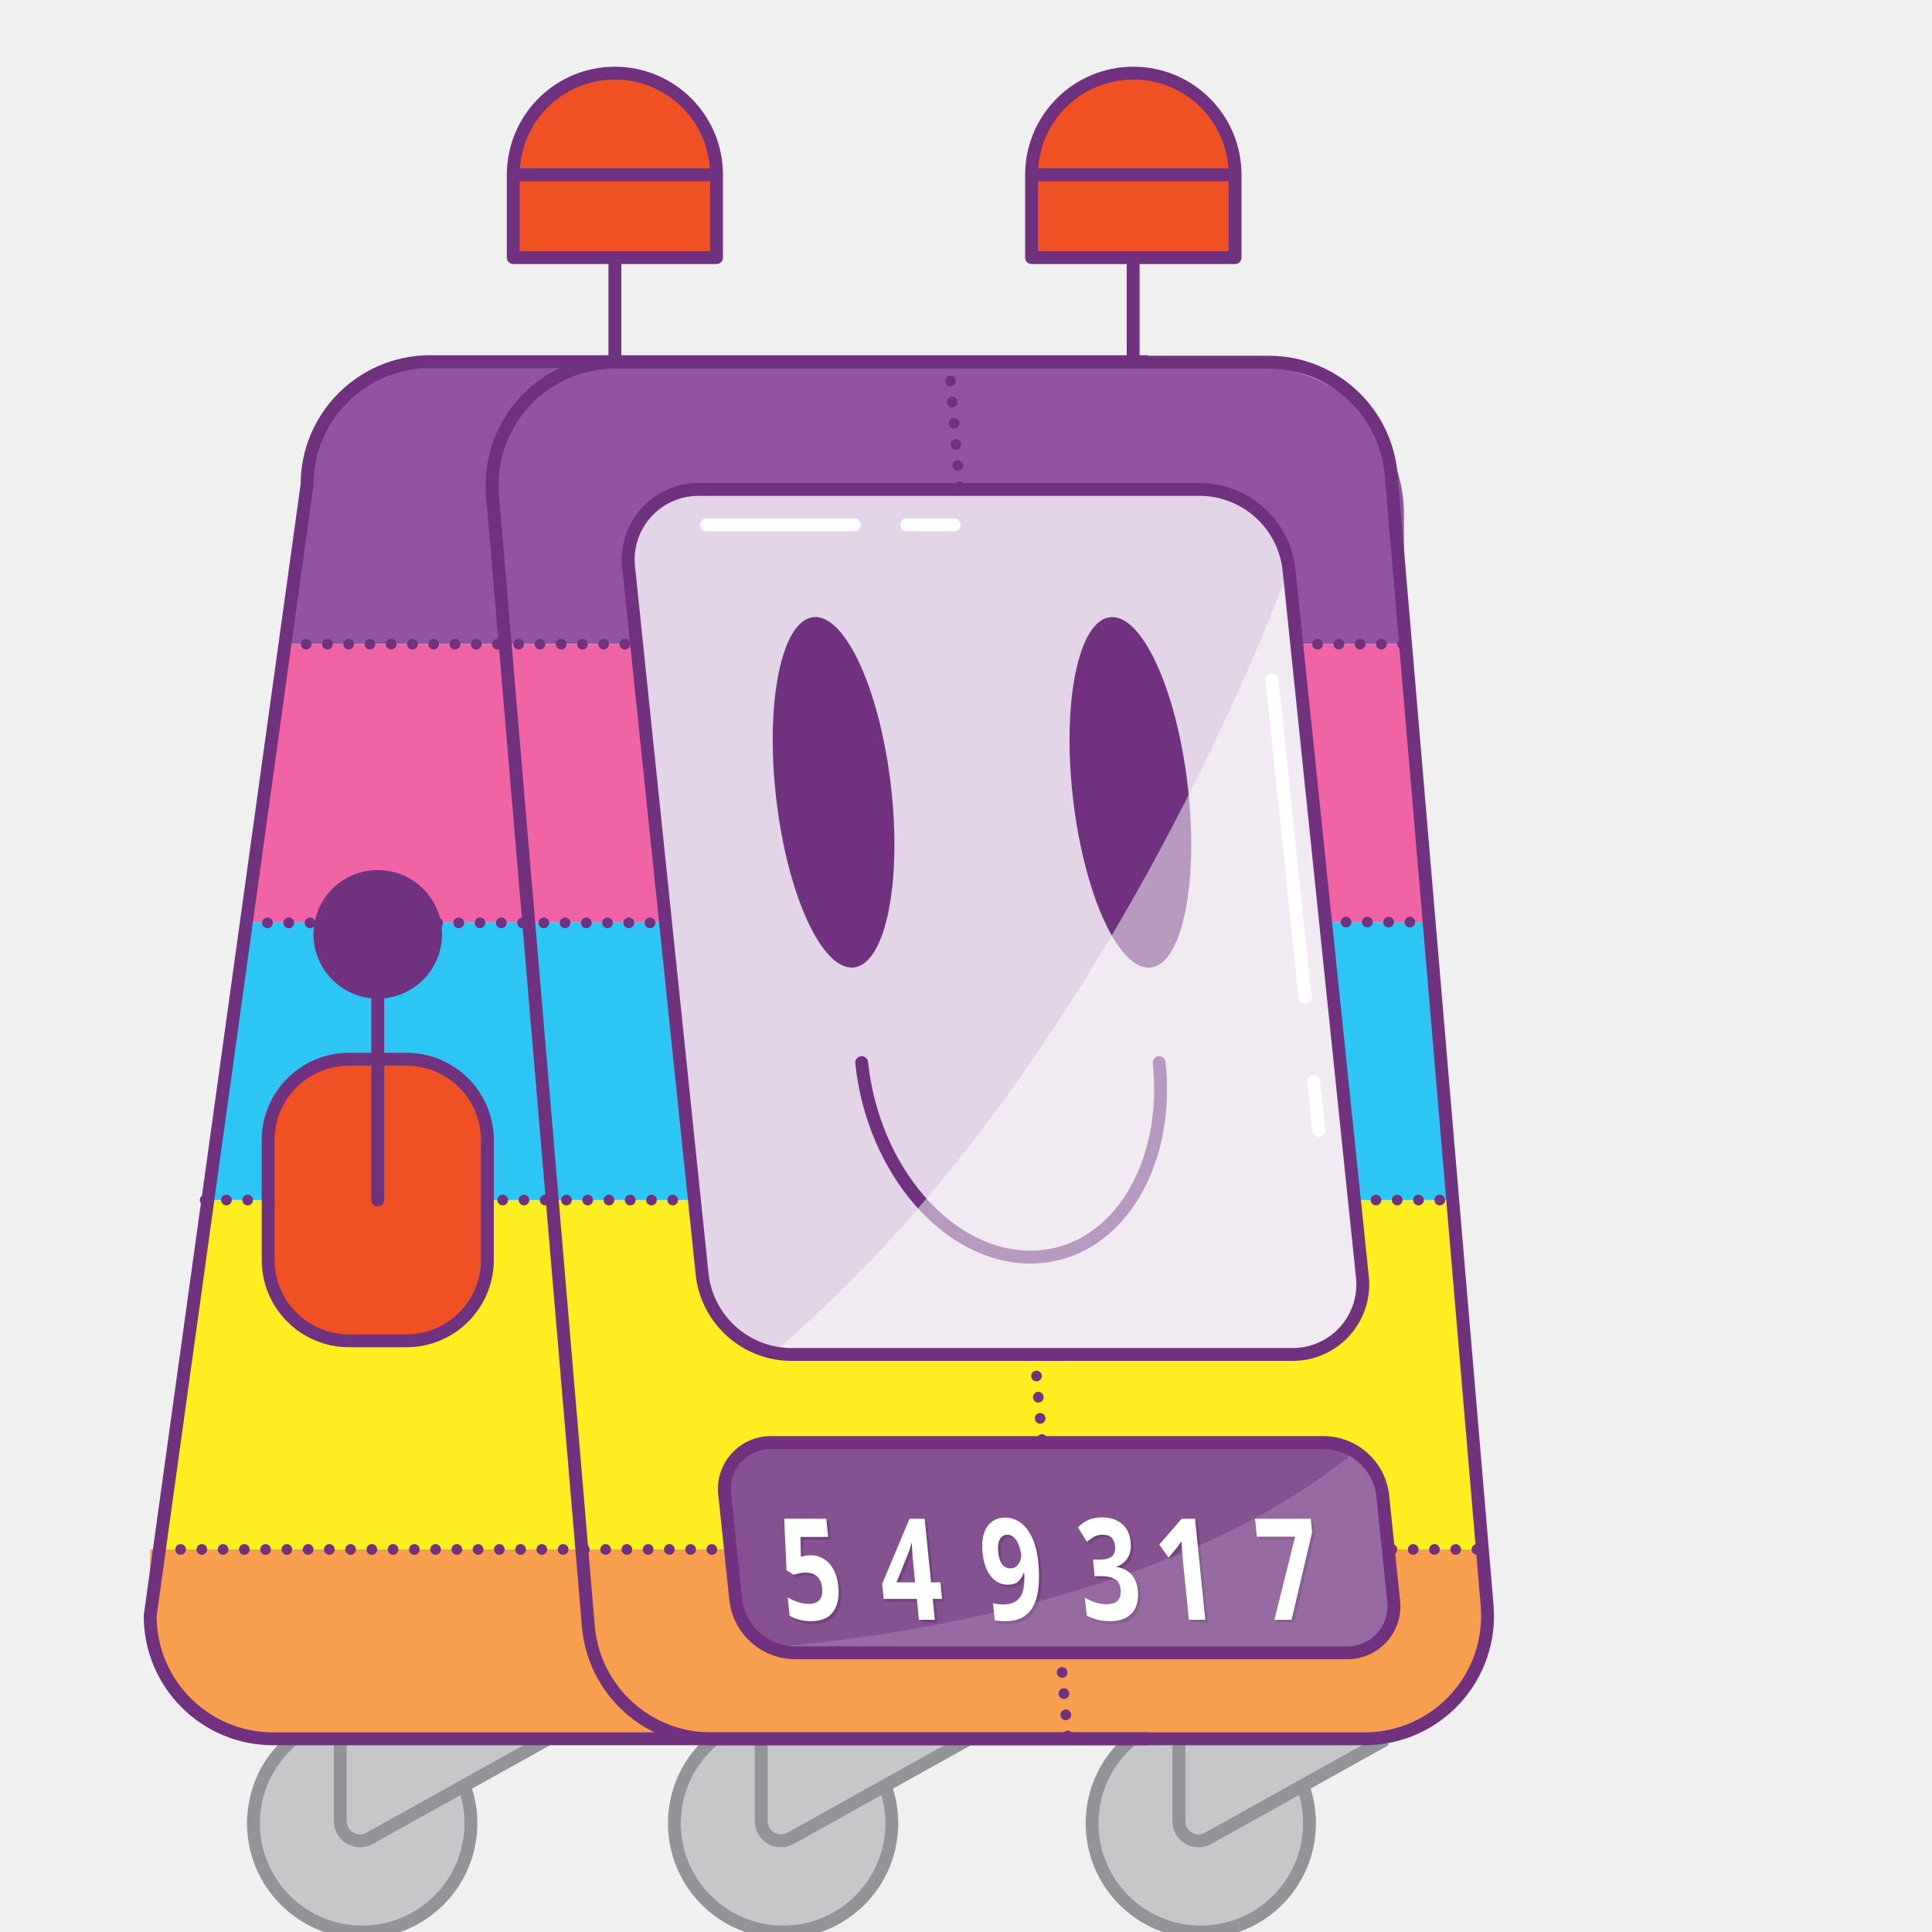
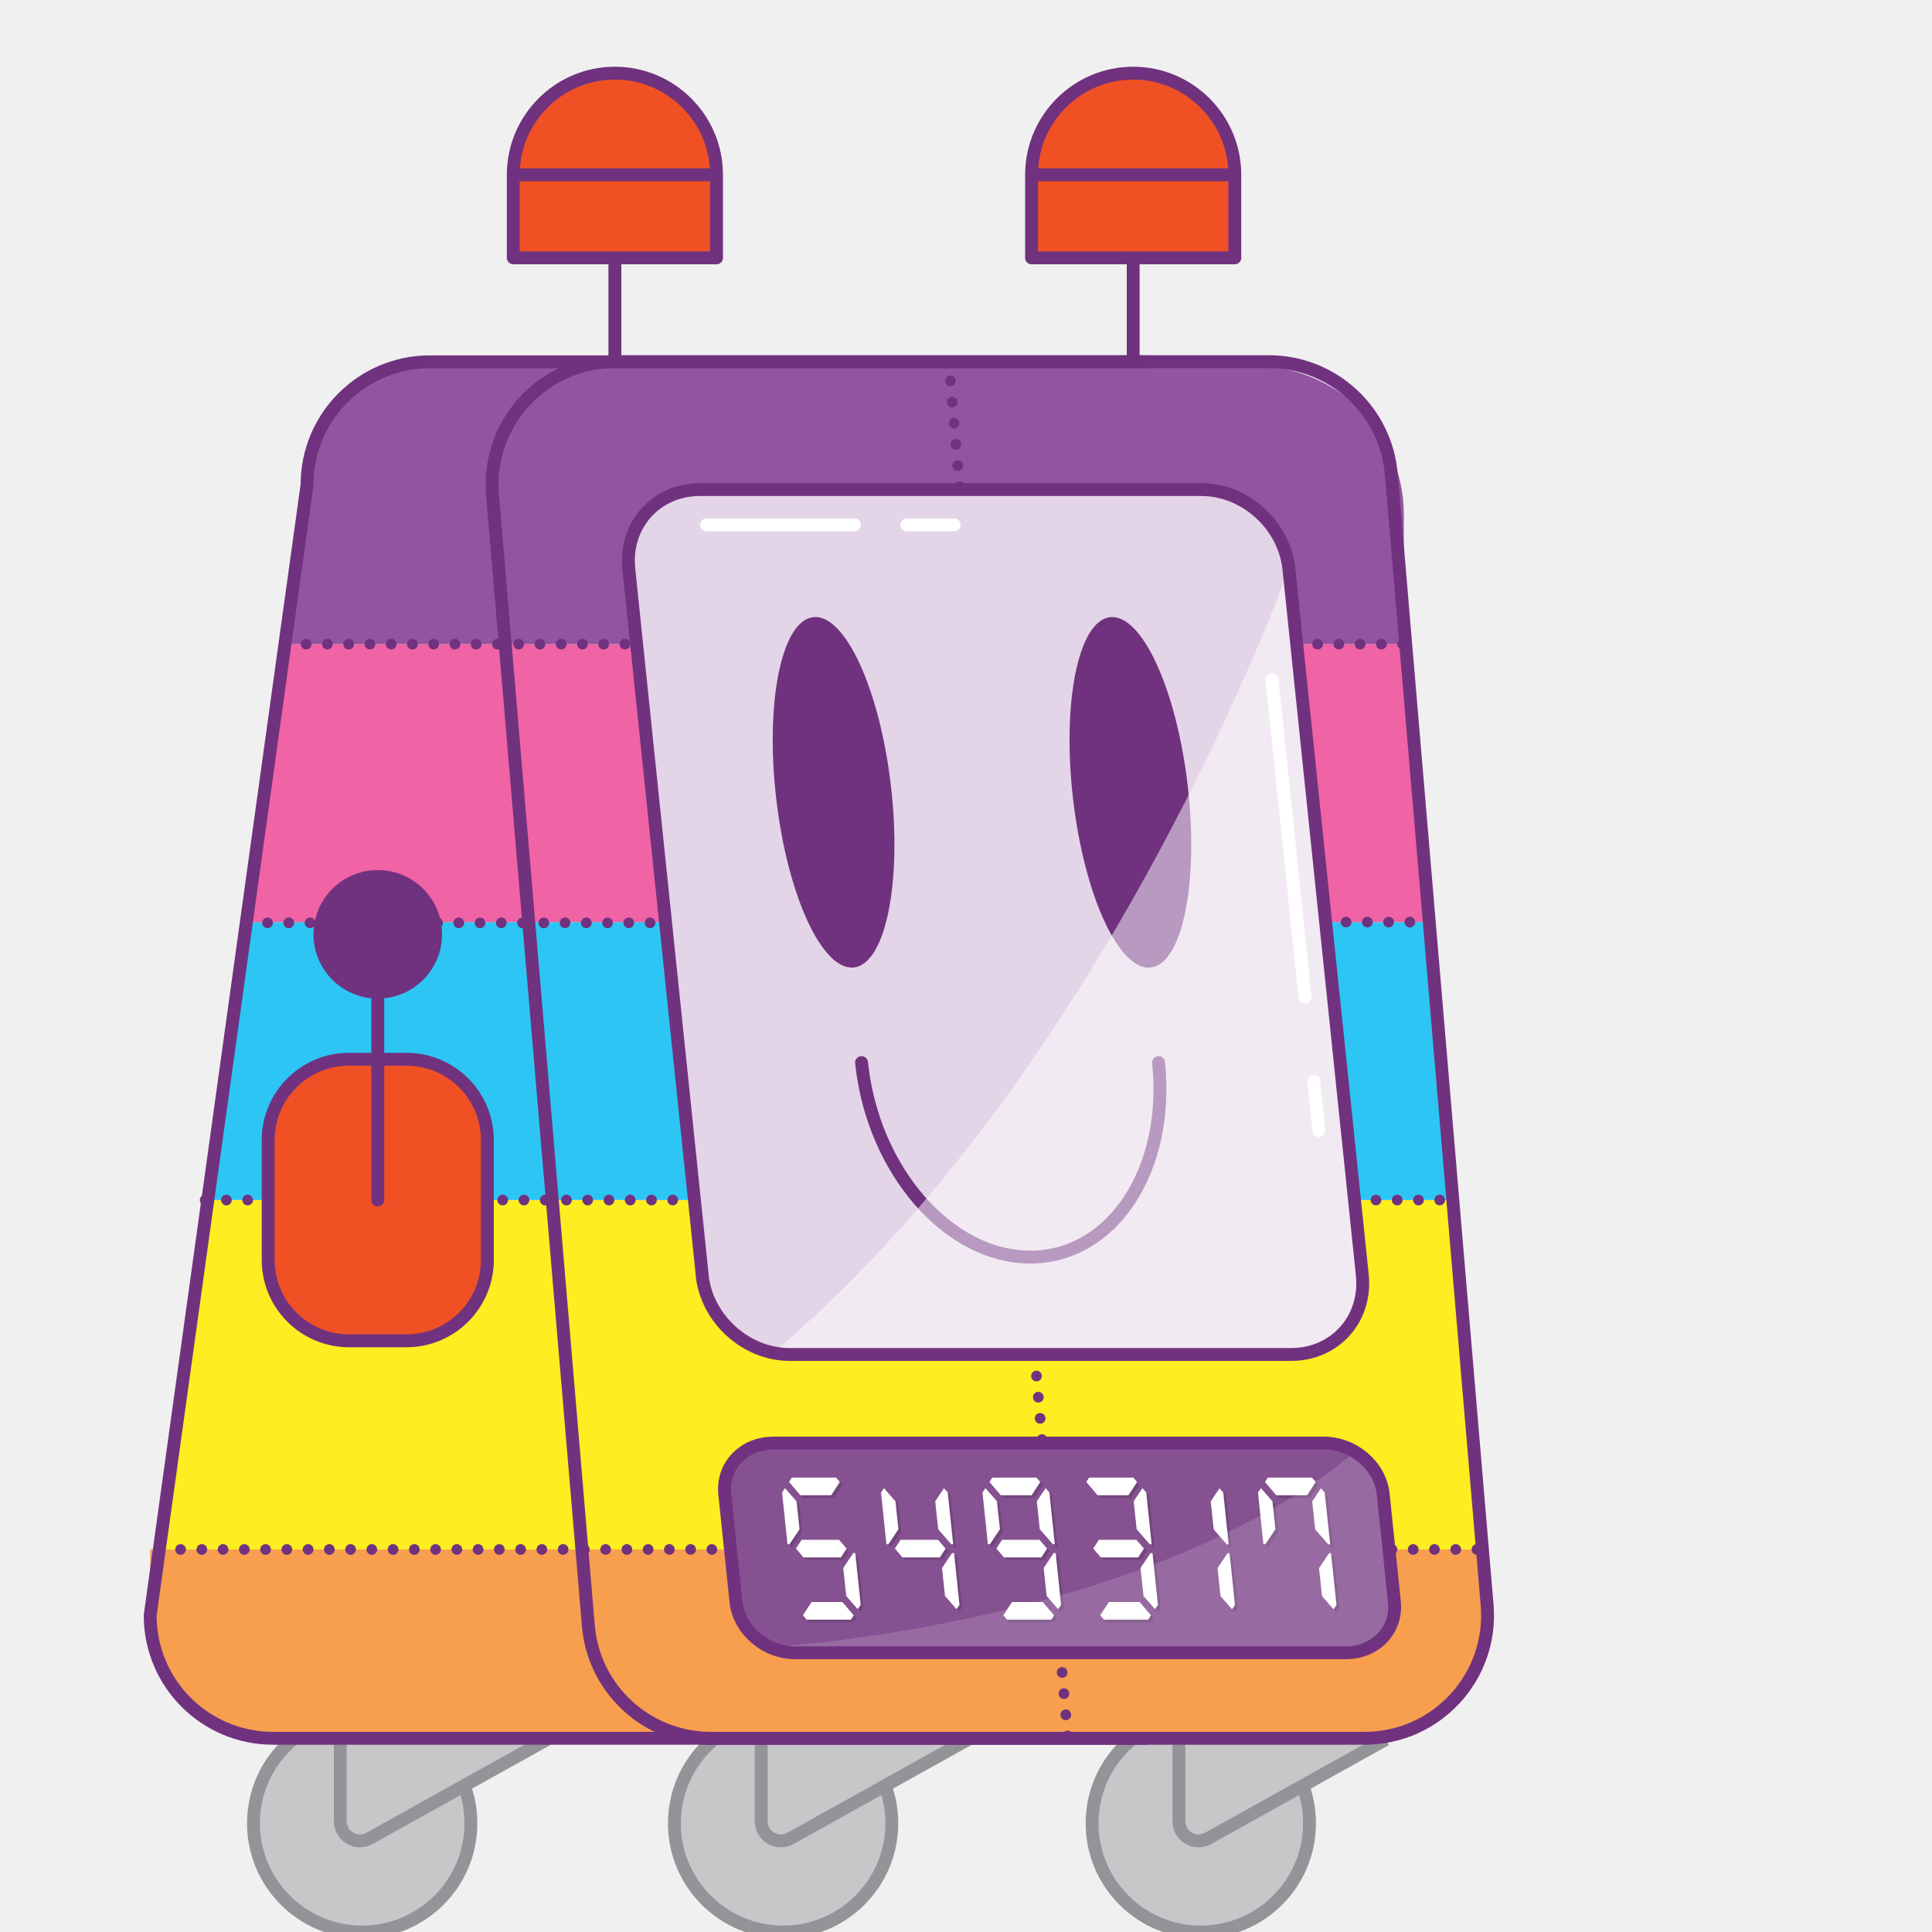
<svg xmlns="http://www.w3.org/2000/svg" viewBox="0 0 150 150">
-   <g data-name="Layer 1" style="isolation:isolate">
-     <path style="stroke-linejoin:round;stroke:#70327e;fill:none" d="M47.74 29.38v-9.35" />
-     <path d="M47.74 5.68a7.89 7.89 0 0 1 7.89 7.89V20H39.85v-6.43a7.89 7.89 0 0 1 7.89-7.89Z" style="fill:#f05124;stroke-linejoin:round;stroke:#70327e" />
-     <path style="stroke-linejoin:round;stroke:#70327e;fill:none" d="M39.85 13.57h15.78M87.98 29.38v-9.35" />
-     <path d="M88 5.68a7.89 7.89 0 0 1 7.89 7.89V20h-15.8v-6.43A7.89 7.89 0 0 1 88 5.68Z" style="fill:#f05124;stroke-linejoin:round;stroke:#70327e" />
-     <path style="stroke-linejoin:round;stroke:#70327e;fill:none" d="M80.09 13.57h15.78" />
-     <circle cx="93.23" cy="141.56" r="8.44" style="fill:#c5c7c9;stroke:#929497;stroke-linejoin:round" />
-     <path d="M91.53 134.78v6.62a1.52 1.52 0 0 0 2.26 1.33l13.79-7.68" style="fill:#c5c7c9;stroke:#929497;stroke-linejoin:round" />
-     <circle cx="60.8" cy="141.56" r="8.44" style="fill:#c5c7c9;stroke:#929497;stroke-linejoin:round" />
-     <path d="M59.1 134.78v6.62a1.53 1.53 0 0 0 2.27 1.33l13.79-7.68" style="fill:#c5c7c9;stroke:#929497;stroke-linejoin:round" />
-     <circle cx="28.12" cy="141.56" r="8.44" style="fill:#c5c7c9;stroke:#929497;stroke-linejoin:round" />
-     <path d="M26.42 134.78v6.62a1.53 1.53 0 0 0 2.27 1.33l13.79-7.68" style="fill:#c5c7c9;stroke:#929497;stroke-linejoin:round" />
-     <path d="M11.66 120.3h103.49v6.22a8.26 8.26 0 0 1-8.26 8.26H20.6a8.94 8.94 0 0 1-8.94-8.94v-5.54Z" style="fill:#f89e4f" />
-     <path style="fill:#fcee20" d="M15.93 93.17h96.86l2.36 27.13H12.37l3.56-27.13z" />
-     <path style="fill:#2dc5f4" d="M19.12 71.59h91.84l1.83 21.58H15.93l3.19-21.58z" />
-     <path style="fill:#f063a4" d="M22.12 50.01h87.01l1.83 21.58H19.12l3-21.58z" />
-     <path d="M33.56 28.43h63.91A11.51 11.51 0 0 1 109 39.94V50H22.12l1.44-11.58a10 10 0 0 1 10-9.99Z" style="fill:#9253a1" />
-     <path d="M89.12 135H21.2a9.54 9.54 0 0 1-9.54-9.54l12.18-87.83a9.55 9.55 0 0 1 9.54-9.55h55.74" style="stroke-linejoin:round;stroke:#70327e;fill:none" />
-     <path d="M106 135H55.19a9.54 9.54 0 0 1-9.51-8.73l-7.44-87.8a9.54 9.54 0 0 1 9.5-10.35h50.77a9.54 9.54 0 0 1 9.5 8.74l7.45 87.8A9.54 9.54 0 0 1 106 135Z" style="stroke-linejoin:round;stroke:#70327e;fill:none" />
-     <path style="stroke-width:.83px;stroke-dasharray:0 1.65;stroke-linecap:round;stroke-linejoin:round;stroke:#70327e;fill:none" d="m82.89 134.78-9.23-106.7" />
-     <path d="m54.52 99-5.7-54.83A5.45 5.45 0 0 1 54.34 38h38.93a7 7 0 0 1 6.8 6.16L105.76 99a5.44 5.44 0 0 1-5.51 6.16H61.31A7 7 0 0 1 54.52 99Z" style="fill:#e4d4e7" />
-     <ellipse cx="64.72" cy="61.51" rx="4.48" ry="13.69" transform="rotate(-6.64 64.752 61.526)" style="fill:#70327e" />
-     <ellipse cx="87.77" cy="61.51" rx="4.48" ry="13.69" transform="rotate(-6.64 87.84 61.569)" style="fill:#70327e" />
-     <path d="M90 82.5c.87 8.34-3.59 15.1-10 15.1s-12.23-6.76-13.1-15.1" style="stroke-miterlimit:10;stroke-linecap:round;stroke:#70327e;fill:none" />
-     <path d="M59.86 105.16h41.84l3.41-2.27.65-3.89-5.69-54.83s-13.92 39.01-40.21 60.99Z" style="opacity:.5;fill:#fff" />
-     <path d="m54.52 99-5.7-54.83A5.45 5.45 0 0 1 54.34 38h38.93a7 7 0 0 1 6.8 6.16L105.76 99a5.44 5.44 0 0 1-5.51 6.16H61.31A7 7 0 0 1 54.52 99Z" style="stroke-linejoin:round;stroke:#70327e;fill:none" />
-     <path style="stroke:#fff;stroke-miterlimit:10;stroke-linecap:round;fill:none" d="m98.76 52.78 2.56 24.62M102 83.97l.4 3.8M54.86 40.75h11.48M70.4 40.75h3.69" />
-     <path style="stroke-width:.83px;stroke-dasharray:0 1.65;stroke-linecap:round;stroke-linejoin:round;stroke:#70327e;fill:none" d="M22.12 50.01h27.07M100.65 50.01h8.48M19.12 71.65h31.85M102.86 71.59h8.1M15.93 93.17h36.85M12.37 120.3h102.78M105.18 93.17h7.61" />
-     <rect x="20.82" y="82.24" width="17.02" height="21.86" rx="6.28" style="fill:#f05124;stroke-linejoin:round;stroke:#70327e" />
-     <path style="stroke-linecap:round;stroke-linejoin:round;stroke:#70327e;fill:none" d="M29.33 93.17V72.54" />
-     <circle cx="29.33" cy="72.54" r="4.99" style="fill:#70327e" />
-     <path d="M104.48 128.32H61.75a4.65 4.65 0 0 1-4.61-4l-.88-8.32a3.61 3.61 0 0 1 3.74-4h42.73a4.64 4.64 0 0 1 4.61 4l.87 8.36a3.61 3.61 0 0 1-3.73 3.96Z" style="fill:#855191" />
-     <g style="opacity:.15;mix-blend-mode:multiply">
-       <text transform="matrix(.76 0 .1 .99 61.12 125.97)" style="font-size:11.1px;font-family:DSEG7ClassicMini-Bold,DSEG7 Classic Mini;font-weight:700;letter-spacing:.1em">5<tspan x="10.14" y="0" style="letter-spacing:.12em">4</tspan>
-         <tspan x="20.55" y="0" style="letter-spacing:.08em">9</tspan>
-         <tspan x="30.48" y="0" style="letter-spacing:-.1em">3</tspan>
-         <tspan x="38.39" y="0" style="letter-spacing:.12em">1</tspan>
-         <tspan x="48.8" y="0" style="letter-spacing:.1em">7</tspan>
-       </text>
-     </g>
-     <text transform="matrix(.76 0 .1 .99 60.92 125.76)" style="font-size:11.1px;font-family:DSEG7ClassicMini-Bold,DSEG7 Classic Mini;font-weight:700;letter-spacing:.1em;fill:#fff">5<tspan x="10.14" y="0" style="letter-spacing:.12em">4</tspan>
-       <tspan x="20.55" y="0" style="letter-spacing:.08em">9</tspan>
-       <tspan x="30.48" y="0" style="letter-spacing:-.1em">3</tspan>
-       <tspan x="38.39" y="0" style="letter-spacing:.12em">1</tspan>
-       <tspan x="48.8" y="0" style="letter-spacing:.1em">7</tspan>
-     </text>
-     <path d="M60 127.85s29.08-1.63 45.33-15.26c.85.18 1.69 1.21 2.11 4.35s.78 8.8.78 8.8l-1.88 2.6-43.34.12Z" style="opacity:.15;fill:#fff" />
-     <path d="M104.48 128.32H61.75a4.65 4.65 0 0 1-4.61-4l-.88-8.32a3.61 3.61 0 0 1 3.74-4h42.73a4.64 4.64 0 0 1 4.61 4l.87 8.36a3.61 3.61 0 0 1-3.73 3.96Z" style="stroke-linejoin:round;stroke:#70327e;fill:none" />
+   <defs>
+     <filter id="a" filterUnits="userSpaceOnUse">
+       <feOffset dx=".21" dy=".21" />
+       <feGaussianBlur result="c" />
+       <feFlood flood-color="#000" flood-opacity=".15" />
+       <feComposite in2="c" operator="in" />
+       <feComposite in="SourceGraphic" />
+     </filter>
+   </defs>
+   <path style="stroke-linejoin:round;stroke:#70327e;fill:none" d="M47.74 29.38v-9.35" />
+   <path d="M47.74 5.68c4.35 0 7.89 3.54 7.89 7.89v6.45H39.85v-6.45c0-4.35 3.54-7.89 7.89-7.89Z" style="fill:#f05124;stroke-linejoin:round;stroke:#70327e" />
+   <path style="stroke-linejoin:round;stroke:#70327e;fill:none" d="M39.85 13.57h15.78M87.98 29.38v-9.35" />
+   <path d="M87.98 5.68c4.35 0 7.89 3.54 7.89 7.89v6.45H80.09v-6.45c0-4.35 3.54-7.89 7.89-7.89Z" style="fill:#f05124;stroke-linejoin:round;stroke:#70327e" />
+   <path style="stroke-linejoin:round;stroke:#70327e;fill:none" d="M80.09 13.57h15.78" />
+   <circle cx="93.23" cy="141.56" r="8.44" style="fill:#c5c7c9;stroke:#929497;stroke-linejoin:round" />
+   <path d="M91.53 134.78v6.62c0 1.16 1.25 1.9 2.27 1.33l13.79-7.68" style="fill:#c5c7c9;stroke:#929497;stroke-linejoin:round" />
+   <circle cx="60.8" cy="141.56" r="8.44" style="fill:#c5c7c9;stroke:#929497;stroke-linejoin:round" />
+   <path d="M59.1 134.78v6.62c0 1.16 1.25 1.9 2.27 1.33l13.79-7.68" style="fill:#c5c7c9;stroke:#929497;stroke-linejoin:round" />
+   <circle cx="28.12" cy="141.56" r="8.44" style="fill:#c5c7c9;stroke:#929497;stroke-linejoin:round" />
+   <path d="M26.42 134.78v6.62c0 1.16 1.25 1.9 2.27 1.33l13.79-7.68" style="fill:#c5c7c9;stroke:#929497;stroke-linejoin:round" />
+   <path d="M11.66 120.3h103.49v6.22c0 4.56-3.7 8.26-8.26 8.26H20.6c-4.94 0-8.94-4.01-8.94-8.94v-5.53Z" style="fill:#f89e4f" />
+   <path style="fill:#fcee20" d="M15.93 93.17h96.86l2.36 27.13H12.37l3.56-27.13z" />
+   <path style="fill:#2dc5f4" d="M19.12 71.59h91.84l1.83 21.58H15.93l3.19-21.58z" />
+   <path style="fill:#f063a4" d="M22.12 50.01h87.01l1.83 21.58H19.12l3-21.58z" />
+   <path d="M33.56 28.43h63.91c6.36 0 11.52 5.16 11.52 11.52v10.06H22.12l1.44-11.58c0-5.52 4.48-10 10-10Z" style="fill:#9253a1" />
+   <path d="M89.12 134.96H21.2c-5.27 0-9.54-4.27-9.54-9.54l12.18-87.79c0-5.27 4.27-9.54 9.54-9.54h55.74" style="stroke-linejoin:round;stroke:#70327e;fill:none" />
+   <path d="M105.95 134.96H55.19c-4.96 0-9.09-3.8-9.51-8.73l-7.44-87.8c-.47-5.57 3.92-10.35 9.51-10.35h50.76c4.96 0 9.09 3.8 9.51 8.73l7.44 87.8c.47 5.57-3.92 10.35-9.51 10.35Z" style="stroke-linejoin:round;stroke:#70327e;fill:none" />
+   <path style="stroke-dasharray:0 0 0 1.65;stroke-width:.83px;stroke-linecap:round;stroke-linejoin:round;stroke:#70327e;fill:none" d="m82.89 134.78-9.23-106.7" />
+   <path d="m54.52 99-5.7-54.83c-.35-3.4 2.12-6.16 5.52-6.16h38.93c3.4 0 6.44 2.76 6.8 6.16l5.7 54.83c.35 3.4-2.12 6.16-5.52 6.16H61.31c-3.4 0-6.44-2.76-6.8-6.16Z" style="fill:#e4d4e7" />
+   <ellipse cx="64.72" cy="61.51" rx="4.48" ry="13.69" transform="rotate(-6.64 64.752 61.526)" style="fill:#70327e" />
+   <ellipse cx="87.77" cy="61.51" rx="4.48" ry="13.69" transform="rotate(-6.64 87.84 61.569)" style="fill:#70327e" />
+   <path d="M89.95 82.5c.87 8.34-3.59 15.1-9.96 15.1s-12.23-6.76-13.1-15.1" style="stroke-miterlimit:10;stroke-linecap:round;stroke:#70327e;fill:none" />
+   <path d="M59.86 105.16h41.85l3.4-2.26.65-3.89-5.7-54.83s-13.91 39.01-40.21 60.99Z" style="opacity:.5;fill:#fff" />
+   <path d="m54.52 99-5.7-54.83c-.35-3.4 2.12-6.16 5.52-6.16h38.93c3.4 0 6.44 2.76 6.8 6.16l5.7 54.83c.35 3.4-2.12 6.16-5.52 6.16H61.31c-3.4 0-6.44-2.76-6.8-6.16Z" style="stroke-linejoin:round;stroke:#70327e;fill:none" />
+   <path style="stroke:#fff;stroke-miterlimit:10;stroke-linecap:round;fill:none" d="m98.76 52.78 2.56 24.62M102 83.97l.4 3.8M54.86 40.75h11.48M70.4 40.75h3.69" />
+   <path style="stroke-dasharray:0 0 0 1.65;stroke-width:.83px;stroke-linecap:round;stroke-linejoin:round;stroke:#70327e;fill:none" d="M22.12 50.01h27.07M100.65 50.01h8.48M19.12 71.65h31.85M102.86 71.59h8.1M15.93 93.17h36.85M12.37 120.3h102.78M105.18 93.17h7.61" />
+   <rect x="20.82" y="82.24" width="17.02" height="21.86" rx="6.28" ry="6.28" style="fill:#f05124;stroke-linejoin:round;stroke:#70327e" />
+   <path style="stroke-linecap:round;stroke-linejoin:round;stroke:#70327e;fill:none" d="M29.33 93.17V72.54" />
+   <circle cx="29.33" cy="72.54" r="4.99" style="fill:#70327e" />
+   <path d="M104.48 128.32H61.75c-2.32 0-4.38-1.77-4.61-3.96l-.87-8.36c-.23-2.19 1.46-3.96 3.78-3.96h42.73c2.32 0 4.38 1.77 4.61 3.96l.87 8.36c.23 2.19-1.46 3.96-3.78 3.96Z" style="fill:#855191" />
+   <g style="filter:url(#a)">
+     <path d="m61.38 119.75-.09.14h-.15l-.42-4.01.23-.34.89 1.02.23 2.17-.68 1.02Zm-.12-4.69.22-.34h3.43l.29.34-.67 1.03h-2.39l-.88-1.03Zm3.89 4.49.58.68-.44.68h-2.91l-.58-.68.44-.68h2.91Zm1.13 5.86-.22.34h-3.43l-.29-.34.67-1.03h2.39l.88 1.03Zm-.12-4.69.09-.14h.15l.42 4.02-.23.33-.89-1.02-.23-2.17.68-1.02ZM69.06 119.75l-.09.14h-.15l-.42-4.01.23-.34.89 1.02.23 2.17-.68 1.02Zm3.77-.2.58.68-.44.68h-2.91l-.58-.68.44-.68h2.91Zm.46-4.01.29.33.42 4.02h-.15l-.12-.14-.89-1.02-.23-2.17.68-1.02Zm.54 5.18.09-.14h.15l.42 4.02-.23.33-.89-1.02-.23-2.17.68-1.02ZM76.94 119.75l-.09.14h-.15l-.42-4.01.23-.34.89 1.02.23 2.17-.68 1.02Zm-.12-4.69.22-.34h3.43l.29.34-.67 1.03H77.7l-.88-1.03Zm3.89 4.49.58.68-.44.68h-2.91l-.58-.68.44-.68h2.91Zm1.13 5.86-.22.34h-3.43l-.29-.34.67-1.03h2.39l.88 1.03Zm-.66-9.87.29.33.42 4.02h-.15l-.12-.14-.89-1.02-.23-2.17.68-1.02Zm.54 5.18.09-.14h.15l.42 4.02-.23.33-.89-1.02-.23-2.17.68-1.02ZM84.34 115.06l.22-.34h3.43l.29.34-.67 1.03h-2.39l-.88-1.03Zm3.89 4.49.58.68-.44.68h-2.91l-.58-.68.44-.68h2.91Zm1.13 5.86-.22.34h-3.43l-.29-.34.67-1.03h2.39l.88 1.03Zm-.66-9.87.29.33.42 4.02h-.15l-.12-.14-.89-1.02-.23-2.17.68-1.02Zm.54 5.18.09-.14h.15l.42 4.02-.23.33-.89-1.02-.23-2.17.68-1.02ZM94.68 115.55l.29.33.42 4.02h-.15l-.12-.14-.89-1.02-.23-2.17.68-1.02Zm.54 5.18.09-.14h.15l.42 4.02-.23.33-.89-1.02-.23-2.17.68-1.02ZM98.33 119.75l-.09.14h-.15l-.42-4.01.23-.34.89 1.02.23 2.17-.68 1.02Zm-.12-4.69.22-.34h3.43l.29.34-.67 1.03h-2.39l-.88-1.03Zm4.35.49.29.33.42 4.02h-.15l-.12-.14-.89-1.02-.23-2.17.68-1.02Zm.54 5.18.09-.14h.15l.42 4.02-.23.33-.89-1.02-.23-2.17.68-1.02Z" style="fill:#fff" />
  </g>
+   <path d="M60.04 127.85s29.08-1.63 45.34-15.26c.85.18 1.69 1.21 2.11 4.34.42 3.14.78 8.81.78 8.81l-1.89 2.59-43.43.12-2.91-.6Z" style="opacity:.15;fill:#fff" />
+   <path d="M104.48 128.32H61.75c-2.32 0-4.38-1.77-4.61-3.96l-.87-8.36c-.23-2.19 1.46-3.96 3.78-3.96h42.73c2.32 0 4.38 1.77 4.61 3.96l.87 8.36c.23 2.19-1.46 3.96-3.78 3.96Z" style="stroke-linejoin:round;stroke:#70327e;fill:none" />
</svg>
